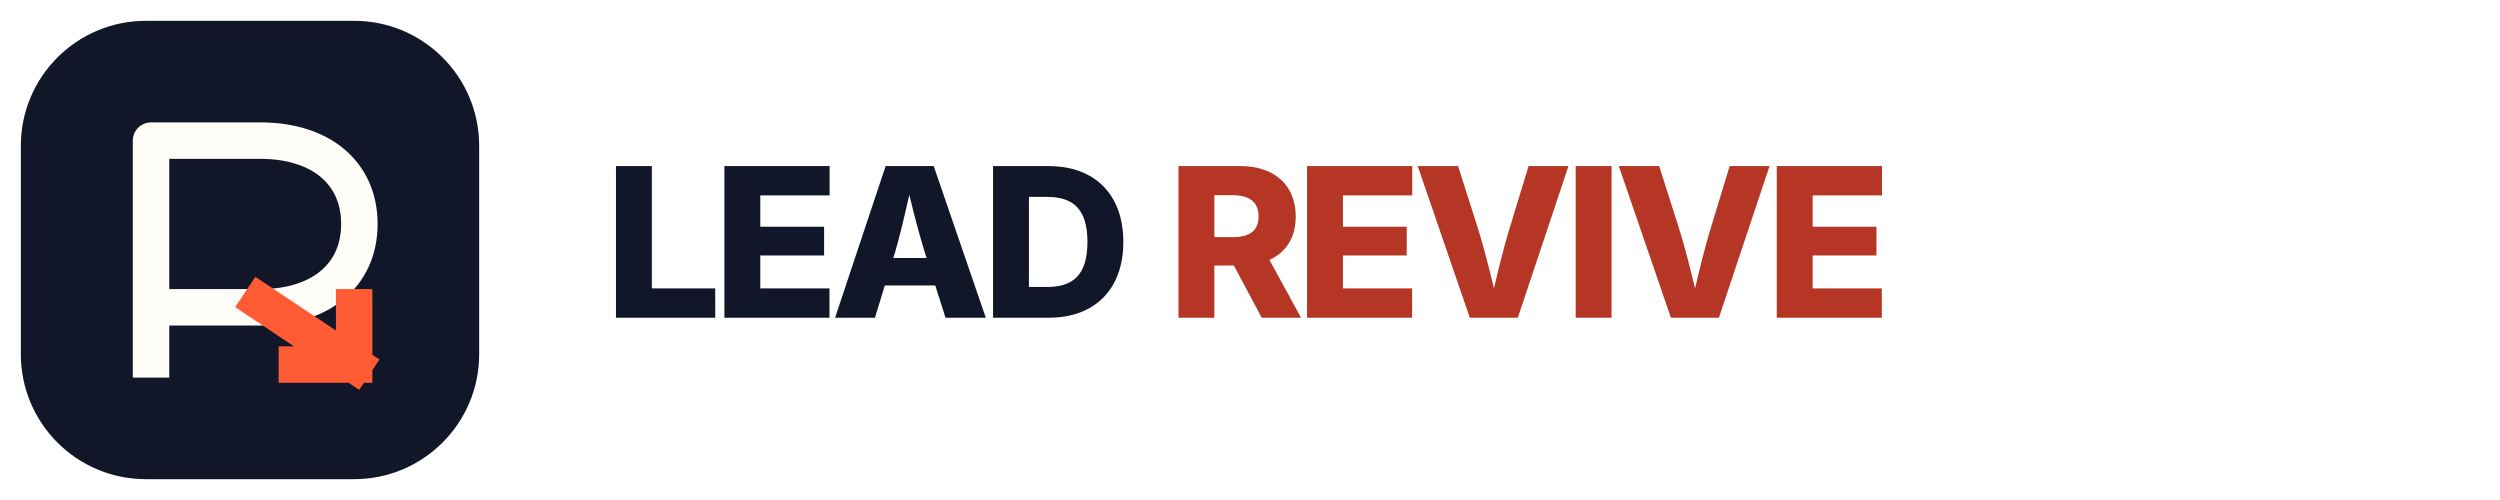
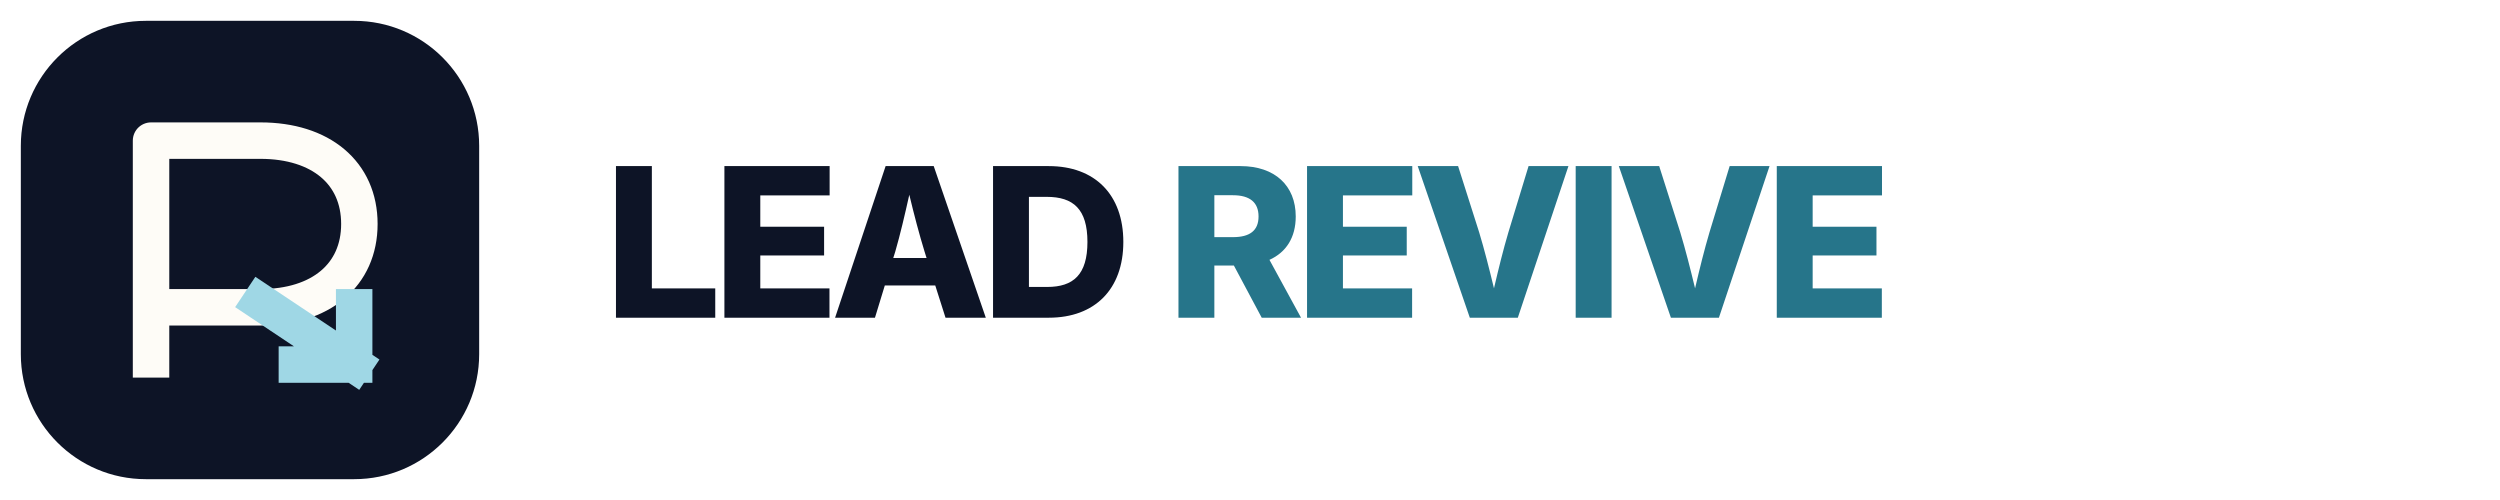
<svg xmlns="http://www.w3.org/2000/svg" width="480" height="96" viewBox="0 0 480 96" fill="none" role="img" aria-labelledby="title desc">
-   <rect x="4" y="4" width="88" height="88" rx="24" fill="#111629" />
-   <path d="M29 69V27H50C61.6 27 69 33.2 69 43C69 52.8 61.6 59 50 59H29" stroke="#FFFDF7" stroke-width="7" stroke-linecap="square" stroke-linejoin="round" />
-   <path d="M50 58L68 70M68 70V59M68 70H57" stroke="#FF5C35" stroke-width="7" stroke-linecap="square" stroke-linejoin="round" />
-   <text x="116" y="61" fill="#111629" font-family="Inter, Arial, sans-serif" font-size="40" font-weight="760" letter-spacing="-1.8">LEAD</text>
-   <text x="224" y="61" fill="#B53624" font-family="Inter, Arial, sans-serif" font-size="40" font-weight="760" letter-spacing="-1.8">REVIVE</text>
+   <rect x="4" y="4" width="88" height="88" rx="24" fill="#0D1426" />
+   <path d="M29 69V27H50C61.6 27 69 33.2 69 43C69 52.8 61.6 59 50 59H29" stroke="#FEFCF7" stroke-width="7" stroke-linecap="square" stroke-linejoin="round" />
+   <path d="M50 58L68 70M68 70V59M68 70H57" stroke="#9FD7E5" stroke-width="7" stroke-linecap="square" stroke-linejoin="round" />
+   <text x="116" y="61" fill="#0D1426" font-family="Inter, Arial, sans-serif" font-size="40" font-weight="760" letter-spacing="-1.8">LEAD</text>
+   <text x="224" y="61" fill="#26758A" font-family="Inter, Arial, sans-serif" font-size="40" font-weight="760" letter-spacing="-1.8">REVIVE</text>
</svg>
